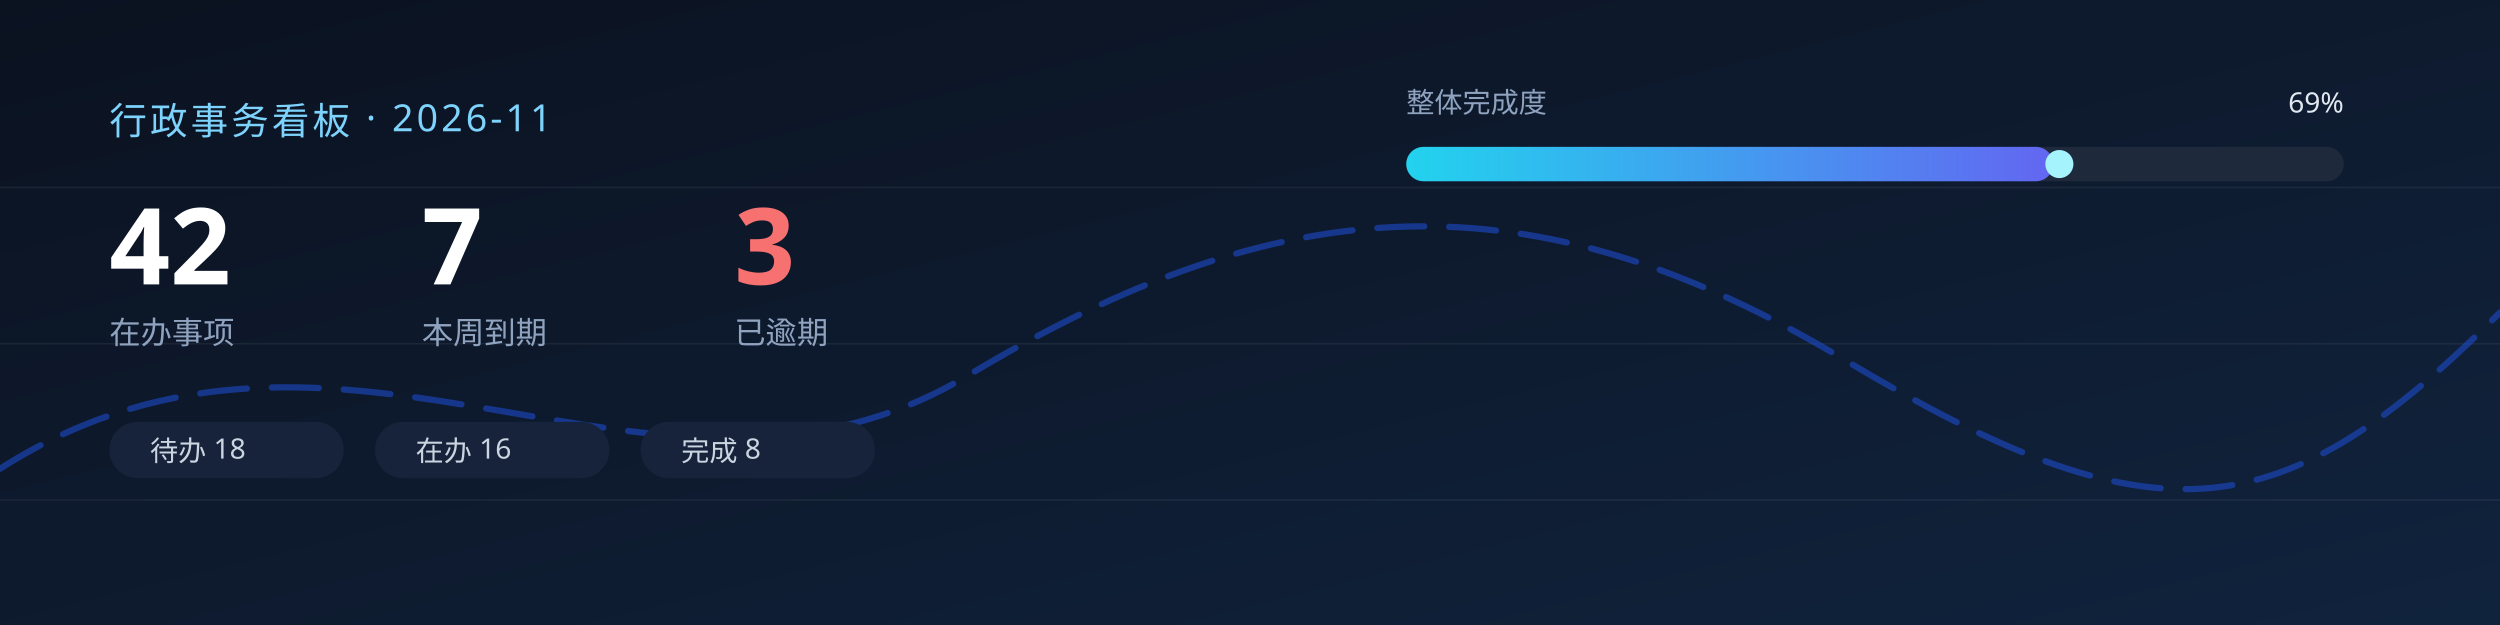
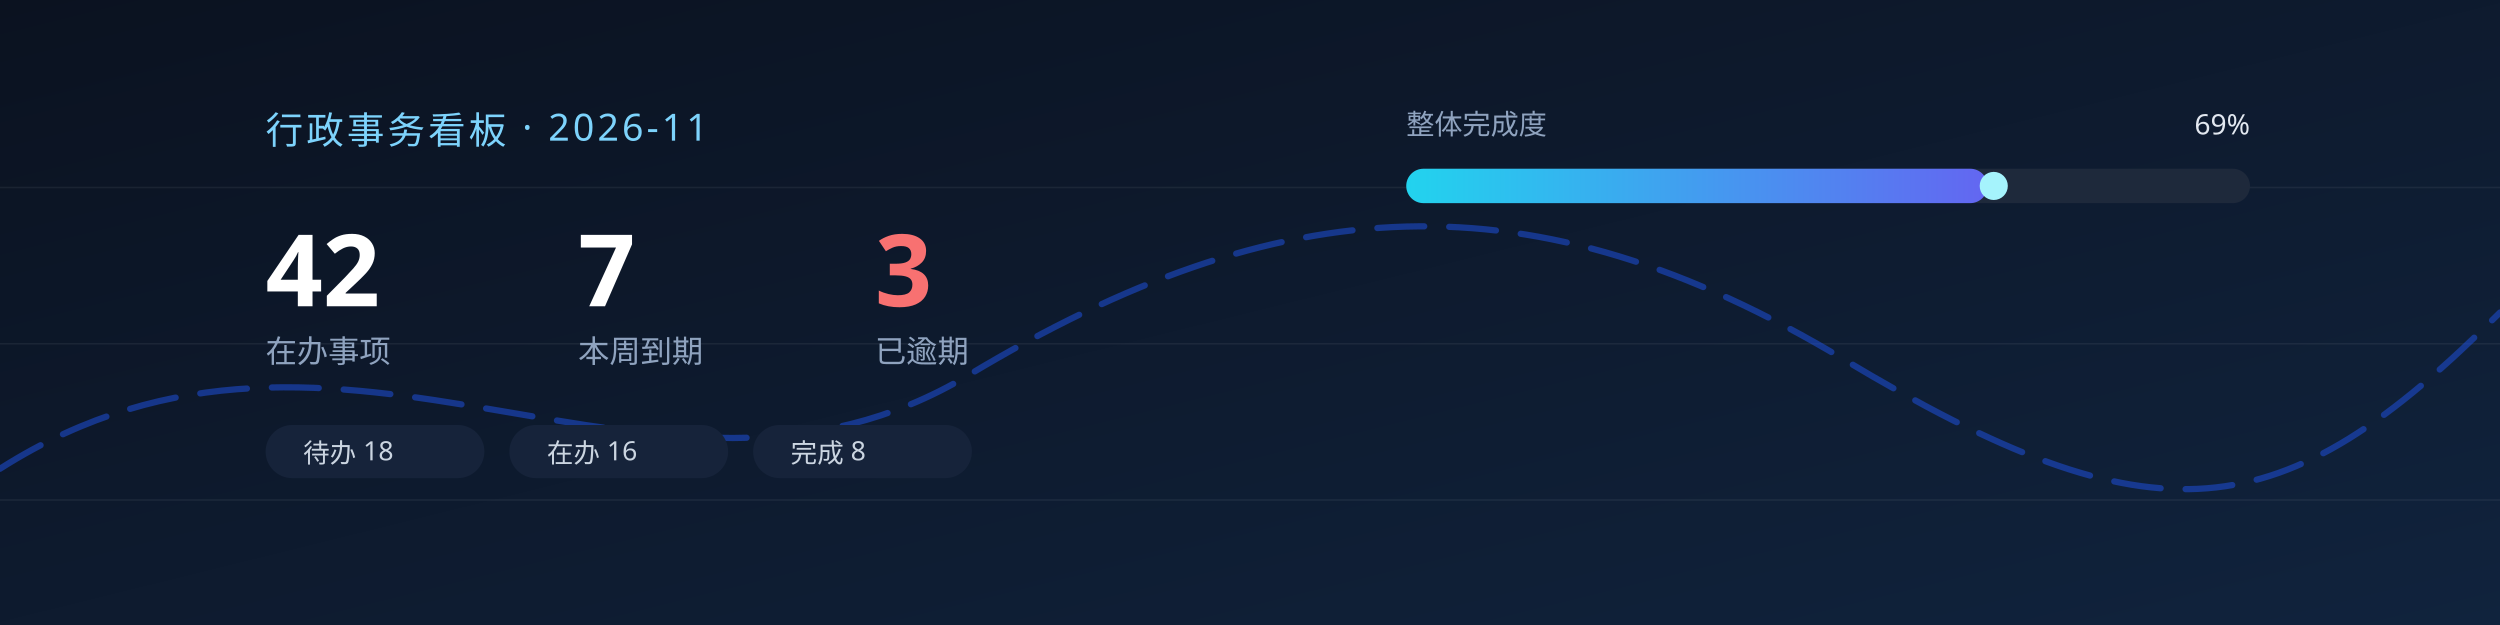
<svg xmlns="http://www.w3.org/2000/svg" width="1600" height="400" viewBox="0 0 1600 400">
  <defs>
    <linearGradient id="bg" x1="0" y1="0" x2="1" y2="1">
      <stop offset="0" stop-color="#0b1220" />
      <stop offset="1" stop-color="#10233d" />
    </linearGradient>
    <linearGradient id="bar" x1="0" y1="0" x2="1" y2="0">
      <stop offset="0" stop-color="#22d3ee" />
      <stop offset="1" stop-color="#6366f1" />
    </linearGradient>
    <style>
@keyframes dash{from{stroke-dashoffset:1400}to{stroke-dashoffset:0}}
.wave{stroke-dasharray:30 16;animation:dash 7s linear infinite}
@keyframes pulse{0%,100%{opacity:.25}50%{opacity:1}}
.dot{animation:pulse 2.2s ease-in-out infinite}
</style>
  </defs>
  <rect width="1600" height="400" fill="url(#bg)" />
  <g stroke="#ffffff" stroke-opacity=".06">
    <path d="M0 120 L1600 120" />
    <path d="M0 220 L1600 220" />
    <path d="M0 320 L1600 320" />
  </g>
  <path class="wave" d="M0 300 C220 160,420 360,620 240 S980 110,1180 230 S1460 340,1600 200" fill="none" stroke="#1d4ed8" stroke-opacity=".55" stroke-width="4" stroke-linecap="round" />
  <g font-family="Microsoft YaHei, PingFang SC, sans-serif">
-     <text x="70" y="86" fill="#7dd3fc" font-size="24" letter-spacing="2">行政事务看板 · 2026-11</text>
-     <text x="70" y="182" fill="#ffffff" font-size="68" font-weight="700">42</text>
-     <text x="70" y="220" fill="#8fa3bf" font-size="20">在办事项</text>
-     <text x="270" y="182" fill="#ffffff" font-size="68" font-weight="700">7</text>
-     <text x="270" y="220" fill="#8fa3bf" font-size="20">本周到期</text>
-     <text x="470" y="182" fill="#f87171" font-size="68" font-weight="700">3</text>
-     <text x="470" y="220" fill="#8fa3bf" font-size="20">已逾期</text>
-     <g transform="translate(900,72)">
+     <text x="170" y="92" fill="#7dd3fc" font-size="24" letter-spacing="2">行政事务看板 · 2026-11</text>
+     <text x="170" y="196" fill="#ffffff" font-size="64" font-weight="700">42</text>
+     <text x="170" y="232" fill="#8fa3bf" font-size="20">在办事项</text>
+     <text x="370" y="196" fill="#ffffff" font-size="64" font-weight="700">7</text>
+     <text x="370" y="232" fill="#8fa3bf" font-size="20">本周到期</text>
+     <text x="560" y="196" fill="#f87171" font-size="64" font-weight="700">3</text>
+     <text x="560" y="232" fill="#8fa3bf" font-size="20">已逾期</text>
+     <g transform="translate(900,86)">
      <text x="0" y="0" fill="#8fa3bf" font-size="18">整体完成度</text>
-       <rect x="0" y="22" width="600" height="22" rx="11" fill="#1e293b" />
-       <rect x="0" y="22" width="414" height="22" rx="11" fill="url(#bar)">
-         <animate attributeName="width" values="300;414;360;414" dur="8s" repeatCount="indefinite" />
+       <text x="540" y="0" fill="#e2e8f0" font-size="18" text-anchor="end">69%</text>
+       <rect x="0" y="22" width="540" height="22" rx="11" fill="#1e293b" />
+       <rect x="0" y="22" width="372" height="22" rx="11" fill="url(#bar)">
+         <animate attributeName="width" values="270;372;324;372" dur="8s" repeatCount="indefinite" />
      </rect>
-       <circle class="dot" cx="418" cy="33" r="9" fill="#a5f3fc" />
-       <text x="600" y="0" fill="#e2e8f0" font-size="18" text-anchor="end">69%</text>
+       <circle class="dot" cx="376" cy="33" r="9" fill="#a5f3fc" />
    </g>
-     <g transform="translate(70,270)">
-       <rect width="150" height="36" rx="18" fill="#16233a" />
-       <text x="26" y="25" fill="#cbd5e1" font-size="18">待办 18</text>
-       <rect x="170" width="150" height="36" rx="18" fill="#16233a" />
-       <text x="196" y="25" fill="#cbd5e1" font-size="18">在办 16</text>
-       <rect x="340" width="150" height="36" rx="18" fill="#16233a" />
-       <text x="366" y="25" fill="#cbd5e1" font-size="18">完成 8</text>
+     <g transform="translate(170,272)">
+       <rect width="140" height="34" rx="17" fill="#16233a" />
+       <text x="24" y="24" fill="#cbd5e1" font-size="17">待办 18</text>
+       <rect x="156" width="140" height="34" rx="17" fill="#16233a" />
+       <text x="180" y="24" fill="#cbd5e1" font-size="17">在办 16</text>
+       <rect x="312" width="140" height="34" rx="17" fill="#16233a" />
+       <text x="336" y="24" fill="#cbd5e1" font-size="17">完成 8</text>
    </g>
  </g>
</svg>
